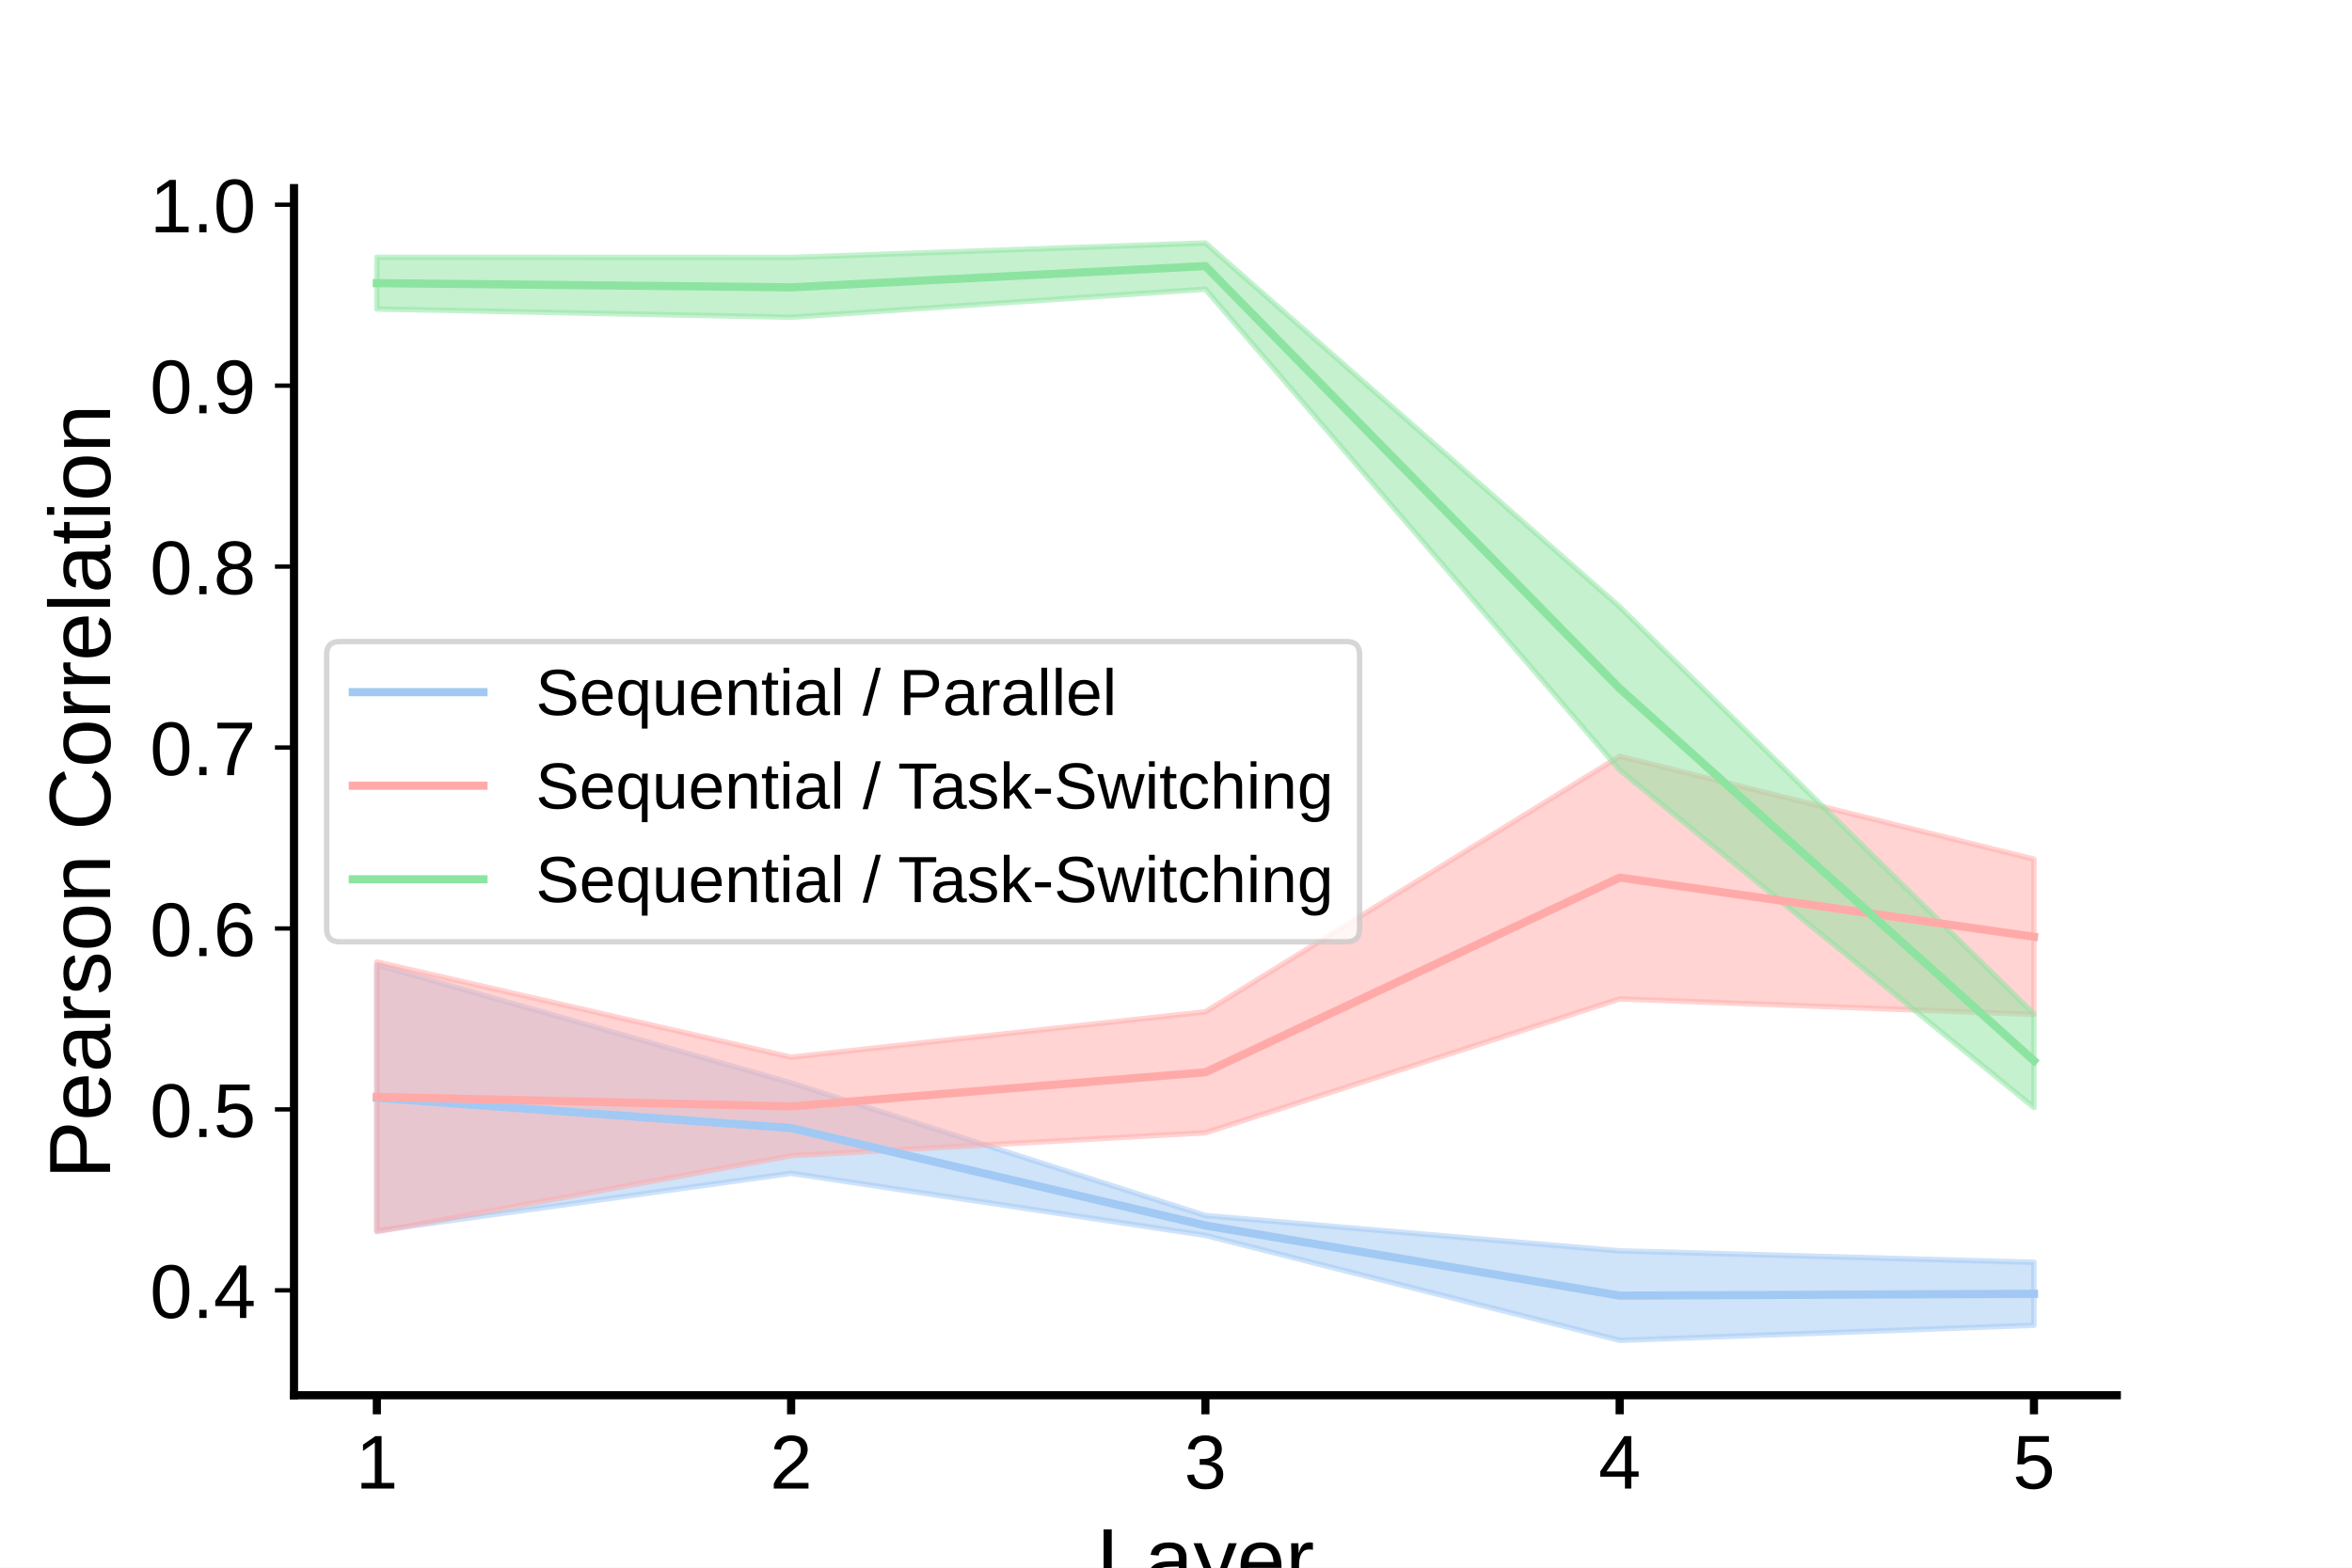
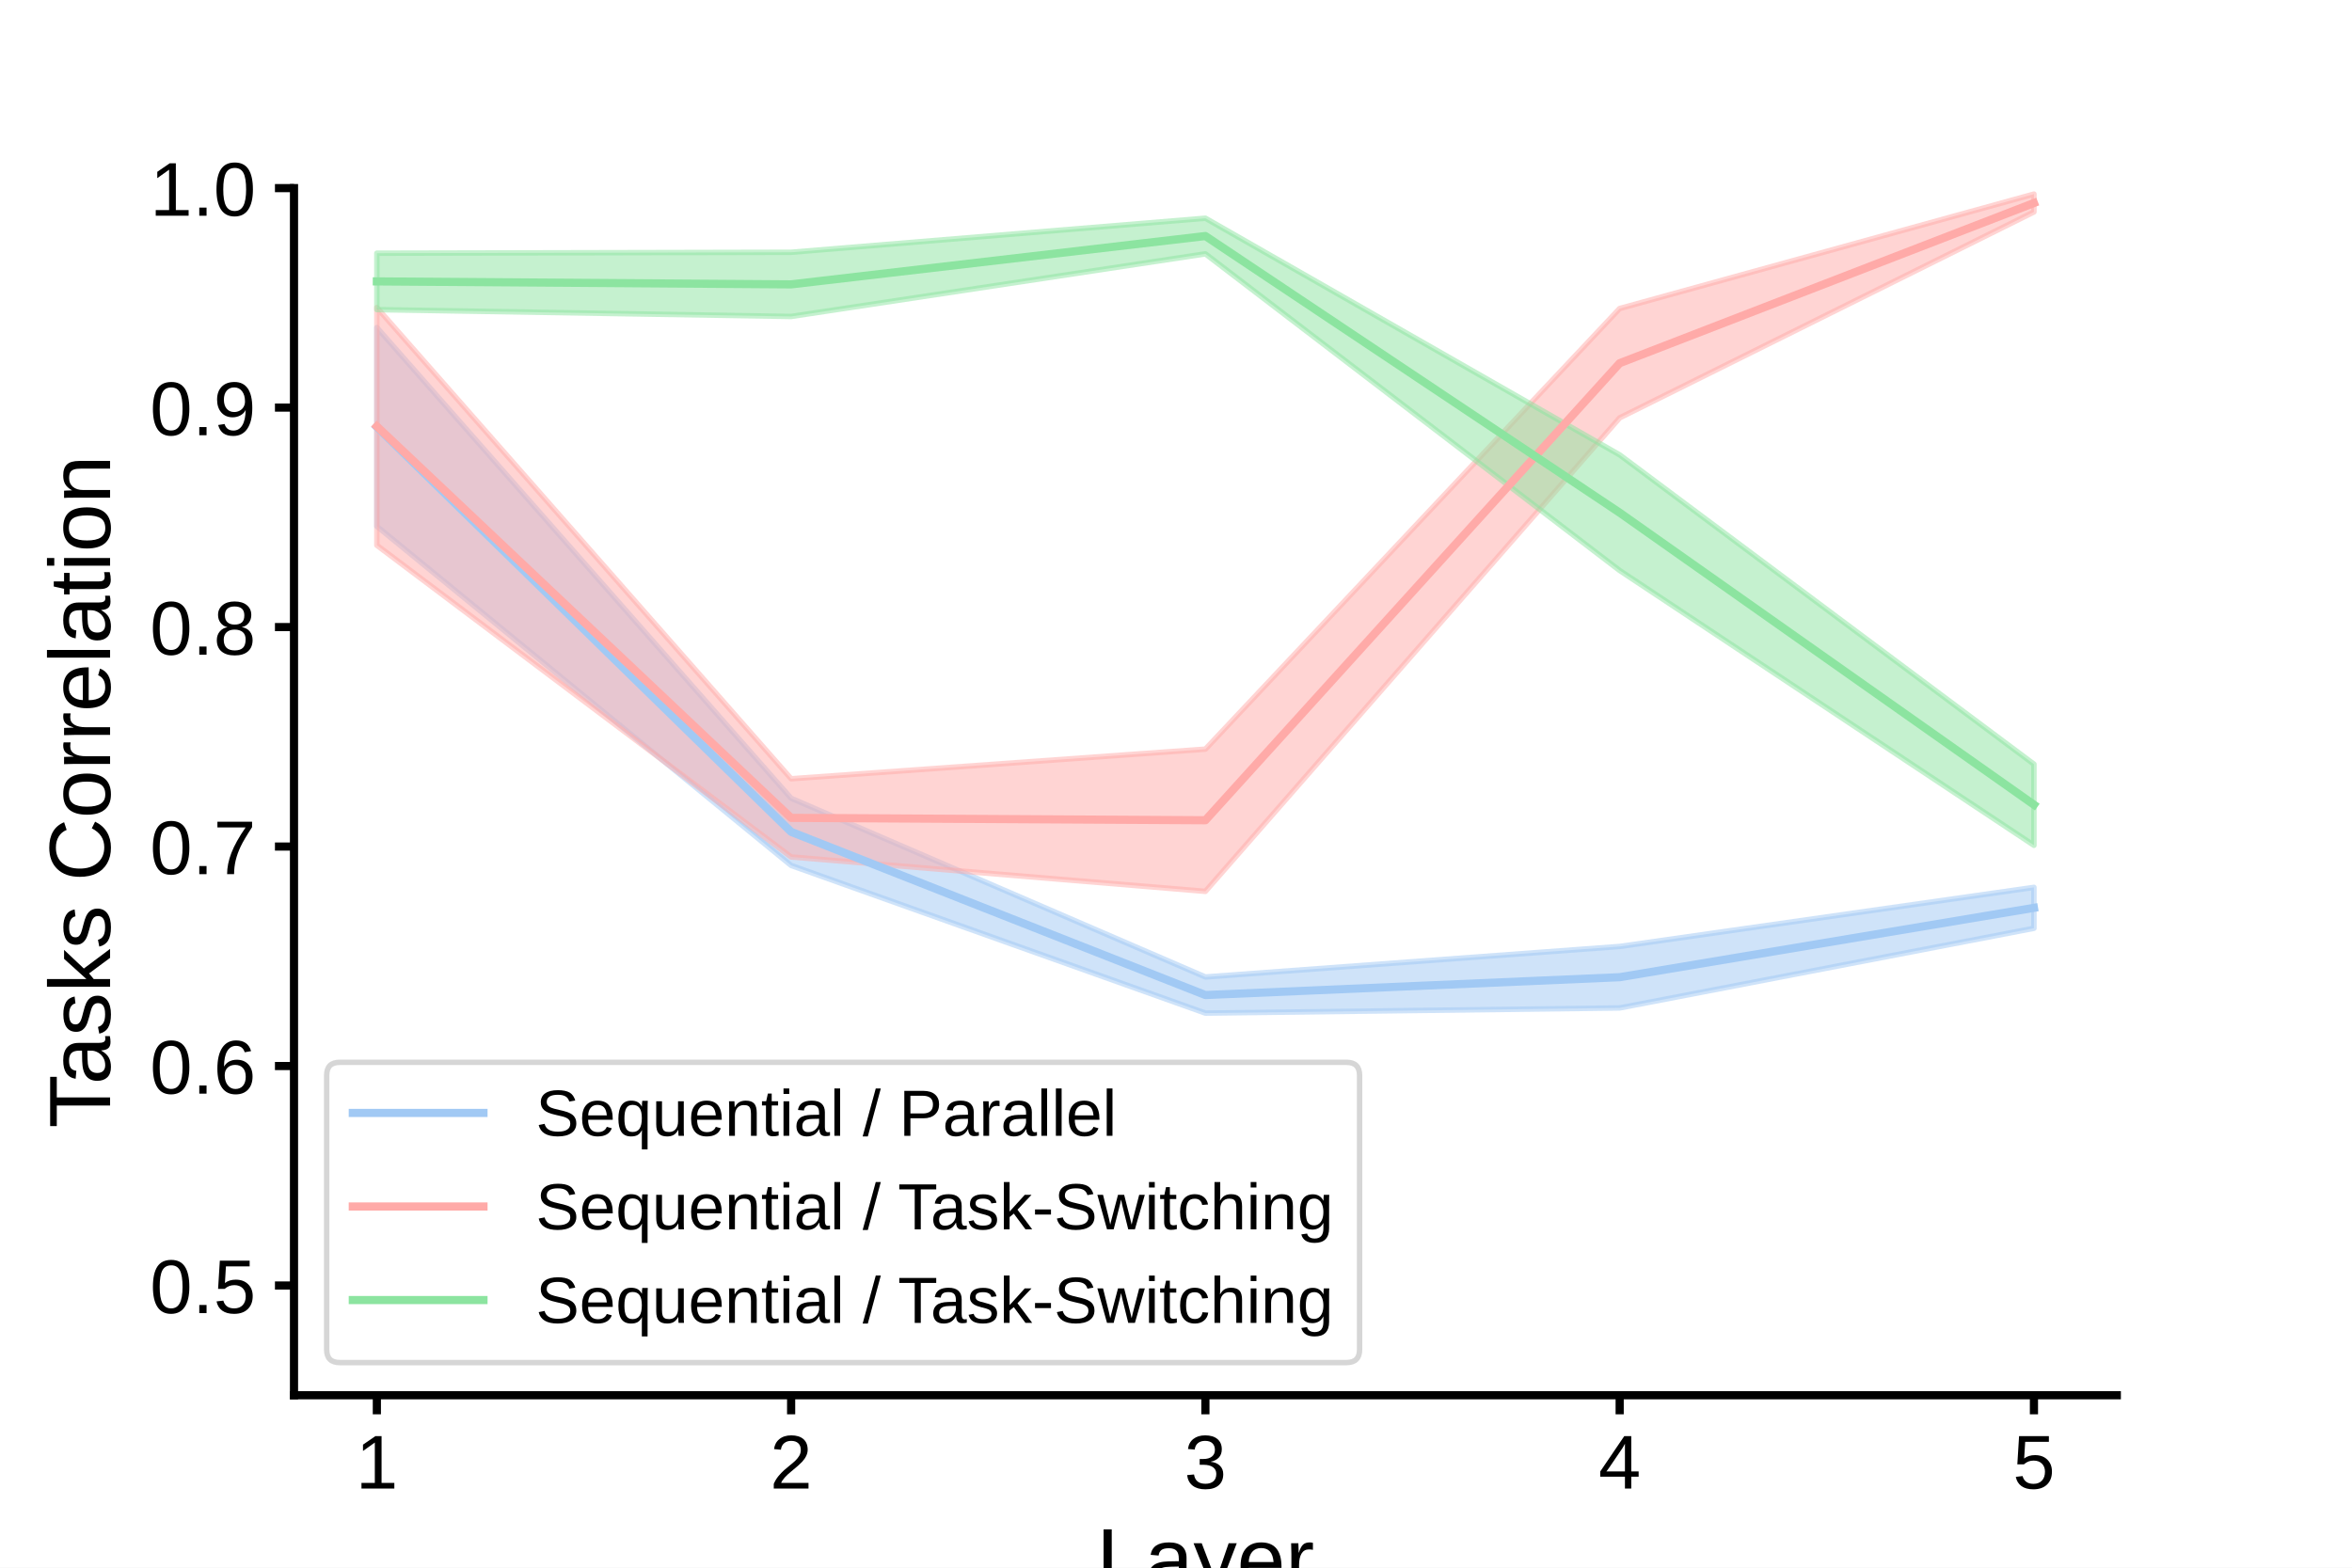
<svg xmlns="http://www.w3.org/2000/svg" xmlns:xlink="http://www.w3.org/1999/xlink" width="432pt" height="288pt" viewBox="0 0 432 288" version="1.1">
  <defs>
    <style type="text/css">*{stroke-linejoin: round; stroke-linecap: butt}</style>
  </defs>
  <g id="figure_1">
    <g id="patch_1">
      <path d="M 0 288  L 432 288  L 432 0  L 0 0  z " style="fill: #ffffff" />
    </g>
    <g id="axes_1">
      <g id="patch_2">
        <path d="M 54 256.32  L 388.8 256.32  L 388.8 34.56  L 54 34.56  z " style="fill: #ffffff" />
      </g>
      <g id="PolyCollection_1">
        <defs>
-           <path id="m36318ace31" d="M 69.218 -110.751  L 69.218 -61.895  L 145.309 -72.451  L 221.4 -61.044  L 297.491 -41.76  L 373.582 -44.533  L 373.582 -56.102  L 373.582 -56.102  L 297.491 -58.2  L 221.4 -64.691  L 145.309 -89.067  L 69.218 -110.751  z " style="stroke: #a1c9f4; stroke-opacity: 0.5" />
+           <path id="mc9429c9c65" d="M 69.218 -227.83  L 69.218 -191.315  L 145.309 -129.007  L 221.4 -101.878  L 297.491 -102.831  L 373.582 -117.464  L 373.582 -124.982  L 373.582 -124.982  L 297.491 -114.126  L 221.4 -108.521  L 145.309 -141.349  L 69.218 -227.83  z " style="stroke: #a1c9f4; stroke-opacity: 0.5" />
        </defs>
-         <g clip-path="url(#p92c587f238)">
-           <use xlink:href="#m36318ace31" x="0" y="288" style="fill: #a1c9f4; fill-opacity: 0.5; stroke: #a1c9f4; stroke-opacity: 0.5" />
+         <g clip-path="url(#pae40393e8b)">
+           <use xlink:href="#mc9429c9c65" x="0" y="288" style="fill: #a1c9f4; fill-opacity: 0.5; stroke: #a1c9f4; stroke-opacity: 0.5" />
        </g>
      </g>
      <g id="PolyCollection_2">
        <defs>
-           <path id="m6246df390c" d="M 69.218 -111.284  L 69.218 -61.722  L 145.309 -75.688  L 221.4 -79.901  L 297.491 -104.491  L 373.582 -101.64  L 373.582 -130.166  L 373.582 -130.166  L 297.491 -149.069  L 221.4 -102.123  L 145.309 -93.787  L 69.218 -111.284  z " style="stroke: #ffaaa8; stroke-opacity: 0.5" />
+           <path id="ma0b6c511a4" d="M 69.218 -231.503  L 69.218 -187.828  L 145.309 -130.567  L 221.4 -124.246  L 297.491 -211.239  L 373.582 -249.064  L 373.582 -252.345  L 373.582 -252.345  L 297.491 -231.323  L 221.4 -150.375  L 145.309 -144.935  L 69.218 -231.503  z " style="stroke: #ffaaa8; stroke-opacity: 0.5" />
        </defs>
-         <g clip-path="url(#p92c587f238)">
-           <use xlink:href="#m6246df390c" x="0" y="288" style="fill: #ffaaa8; fill-opacity: 0.5; stroke: #ffaaa8; stroke-opacity: 0.5" />
+         <g clip-path="url(#pae40393e8b)">
+           <use xlink:href="#ma0b6c511a4" x="0" y="288" style="fill: #ffaaa8; fill-opacity: 0.5; stroke: #ffaaa8; stroke-opacity: 0.5" />
        </g>
      </g>
      <g id="PolyCollection_3">
        <defs>
-           <path id="m62f768a1e4" d="M 69.218 -240.735  L 69.218 -231.234  L 145.309 -229.718  L 221.4 -234.878  L 297.491 -146.533  L 373.582 -84.542  L 373.582 -101.722  L 373.582 -101.722  L 297.491 -176.514  L 221.4 -243.36  L 145.309 -240.707  L 69.218 -240.735  z " style="stroke: #8ce4a0; stroke-opacity: 0.5" />
+           <path id="m09b7efdde9" d="M 69.218 -241.485  L 69.218 -231.119  L 145.309 -229.861  L 221.4 -241.364  L 297.491 -183.194  L 373.582 -132.706  L 373.582 -147.614  L 373.582 -147.614  L 297.491 -204.434  L 221.4 -247.912  L 145.309 -241.653  L 69.218 -241.485  z " style="stroke: #8ce4a0; stroke-opacity: 0.5" />
        </defs>
-         <g clip-path="url(#p92c587f238)">
-           <use xlink:href="#m62f768a1e4" x="0" y="288" style="fill: #8ce4a0; fill-opacity: 0.5; stroke: #8ce4a0; stroke-opacity: 0.5" />
+         <g clip-path="url(#pae40393e8b)">
+           <use xlink:href="#m09b7efdde9" x="0" y="288" style="fill: #8ce4a0; fill-opacity: 0.5; stroke: #8ce4a0; stroke-opacity: 0.5" />
        </g>
      </g>
      <g id="matplotlib.axis_1">
        <g id="xtick_1">
          <g id="line2d_1">
            <defs>
-               <path id="m1c3613c44f" d="M 0 0  L 0 3.5  " style="stroke: #000000; stroke-width: 1.5" />
-             </defs>
-             <g>
-               <use xlink:href="#m1c3613c44f" x="69.218" y="256.32" style="stroke: #000000; stroke-width: 1.5" />
+               <path id="m93d922dfd4" d="M 0 0  L 0 3.5  " style="stroke: #000000; stroke-width: 1.5" />
+             </defs>
+             <g>
+               <use xlink:href="#m93d922dfd4" x="69.218" y="256.32" style="stroke: #000000; stroke-width: 1.5" />
            </g>
          </g>
          <g id="text_1">
            <g transform="translate(65.32553 273.4656) scale(0.14 -0.14)">
              <defs>
                <path id="LiberationSans-31" d="M 488 0  L 488 478  L 1609 478  L 1609 3866  L 616 3156  L 616 3688  L 1656 4403  L 2175 4403  L 2175 478  L 3247 478  L 3247 0  L 488 0  z " transform="scale(0.015625)" />
              </defs>
              <use xlink:href="#LiberationSans-31" />
            </g>
          </g>
        </g>
        <g id="xtick_2">
          <g id="line2d_2">
            <g>
-               <use xlink:href="#m1c3613c44f" x="145.309" y="256.32" style="stroke: #000000; stroke-width: 1.5" />
+               <use xlink:href="#m93d922dfd4" x="145.309" y="256.32" style="stroke: #000000; stroke-width: 1.5" />
            </g>
          </g>
          <g id="text_2">
            <g transform="translate(141.4164 273.4656) scale(0.14 -0.14)">
              <defs>
                <path id="LiberationSans-32" d="M 322 0  L 322 397  Q 481 763 711 1042  Q 941 1322 1194 1548  Q 1447 1775 1695 1969  Q 1944 2163 2144 2356  Q 2344 2550 2467 2762  Q 2591 2975 2591 3244  Q 2591 3606 2378 3806  Q 2166 4006 1788 4006  Q 1428 4006 1195 3811  Q 963 3616 922 3263  L 347 3316  Q 409 3844 795 4156  Q 1181 4469 1788 4469  Q 2453 4469 2811 4155  Q 3169 3841 3169 3263  Q 3169 3006 3051 2753  Q 2934 2500 2703 2247  Q 2472 1994 1819 1463  Q 1459 1169 1246 933  Q 1034 697 941 478  L 3238 478  L 3238 0  L 322 0  z " transform="scale(0.015625)" />
              </defs>
              <use xlink:href="#LiberationSans-32" />
            </g>
          </g>
        </g>
        <g id="xtick_3">
          <g id="line2d_3">
            <g>
-               <use xlink:href="#m1c3613c44f" x="221.4" y="256.32" style="stroke: #000000; stroke-width: 1.5" />
+               <use xlink:href="#m93d922dfd4" x="221.4" y="256.32" style="stroke: #000000; stroke-width: 1.5" />
            </g>
          </g>
          <g id="text_3">
            <g transform="translate(217.5073 273.4656) scale(0.14 -0.14)">
              <defs>
                <path id="LiberationSans-33" d="M 3278 1216  Q 3278 606 2890 271  Q 2503 -63 1784 -63  Q 1116 -63 717 239  Q 319 541 244 1131  L 825 1184  Q 938 403 1784 403  Q 2209 403 2451 612  Q 2694 822 2694 1234  Q 2694 1594 2417 1795  Q 2141 1997 1619 1997  L 1300 1997  L 1300 2484  L 1606 2484  Q 2069 2484 2323 2686  Q 2578 2888 2578 3244  Q 2578 3597 2370 3801  Q 2163 4006 1753 4006  Q 1381 4006 1151 3815  Q 922 3625 884 3278  L 319 3322  Q 381 3863 767 4166  Q 1153 4469 1759 4469  Q 2422 4469 2789 4161  Q 3156 3853 3156 3303  Q 3156 2881 2920 2617  Q 2684 2353 2234 2259  L 2234 2247  Q 2728 2194 3003 1916  Q 3278 1638 3278 1216  z " transform="scale(0.015625)" />
              </defs>
              <use xlink:href="#LiberationSans-33" />
            </g>
          </g>
        </g>
        <g id="xtick_4">
          <g id="line2d_4">
            <g>
-               <use xlink:href="#m1c3613c44f" x="297.491" y="256.32" style="stroke: #000000; stroke-width: 1.5" />
+               <use xlink:href="#m93d922dfd4" x="297.491" y="256.32" style="stroke: #000000; stroke-width: 1.5" />
            </g>
          </g>
          <g id="text_4">
            <g transform="translate(293.5983 273.4656) scale(0.14 -0.14)">
              <defs>
                <path id="LiberationSans-34" d="M 2753 997  L 2753 0  L 2222 0  L 2222 997  L 147 997  L 147 1434  L 2163 4403  L 2753 4403  L 2753 1441  L 3372 1441  L 3372 997  L 2753 997  z M 2222 3769  Q 2216 3750 2134 3603  Q 2053 3456 2013 3397  L 884 1734  L 716 1503  L 666 1441  L 2222 1441  L 2222 3769  z " transform="scale(0.015625)" />
              </defs>
              <use xlink:href="#LiberationSans-34" />
            </g>
          </g>
        </g>
        <g id="xtick_5">
          <g id="line2d_5">
            <g>
-               <use xlink:href="#m1c3613c44f" x="373.582" y="256.32" style="stroke: #000000; stroke-width: 1.5" />
+               <use xlink:href="#m93d922dfd4" x="373.582" y="256.32" style="stroke: #000000; stroke-width: 1.5" />
            </g>
          </g>
          <g id="text_5">
            <g transform="translate(369.6892 273.4656) scale(0.14 -0.14)">
              <defs>
                <path id="LiberationSans-35" d="M 3291 1434  Q 3291 738 2877 337  Q 2463 -63 1728 -63  Q 1113 -63 734 206  Q 356 475 256 984  L 825 1050  Q 1003 397 1741 397  Q 2194 397 2450 670  Q 2706 944 2706 1422  Q 2706 1838 2448 2094  Q 2191 2350 1753 2350  Q 1525 2350 1328 2278  Q 1131 2206 934 2034  L 384 2034  L 531 4403  L 3034 4403  L 3034 3925  L 1044 3925  L 959 2528  Q 1325 2809 1869 2809  Q 2519 2809 2905 2428  Q 3291 2047 3291 1434  z " transform="scale(0.015625)" />
              </defs>
              <use xlink:href="#LiberationSans-35" />
            </g>
          </g>
        </g>
        <g id="text_6">
          <g transform="translate(201.39 291.9656) scale(0.16 -0.16)">
            <defs>
              <path id="LiberationSans-4c" d="M 525 0  L 525 4403  L 1122 4403  L 1122 488  L 3347 488  L 3347 0  L 525 0  z " transform="scale(0.015625)" />
              <path id="LiberationSans-61" d="M 1294 -63  Q 784 -63 528 206  Q 272 475 272 944  Q 272 1469 617 1750  Q 963 2031 1731 2050  L 2491 2063  L 2491 2247  Q 2491 2659 2316 2837  Q 2141 3016 1766 3016  Q 1388 3016 1216 2887  Q 1044 2759 1009 2478  L 422 2531  Q 566 3444 1778 3444  Q 2416 3444 2737 3151  Q 3059 2859 3059 2306  L 3059 850  Q 3059 600 3125 473  Q 3191 347 3375 347  Q 3456 347 3559 369  L 3559 19  Q 3347 -31 3125 -31  Q 2813 -31 2670 133  Q 2528 297 2509 647  L 2491 647  Q 2275 259 1989 98  Q 1703 -63 1294 -63  z M 1422 359  Q 1731 359 1972 500  Q 2213 641 2352 886  Q 2491 1131 2491 1391  L 2491 1669  L 1875 1656  Q 1478 1650 1273 1575  Q 1069 1500 959 1344  Q 850 1188 850 934  Q 850 659 998 509  Q 1147 359 1422 359  z " transform="scale(0.015625)" />
              <path id="LiberationSans-79" d="M 597 -1328  Q 366 -1328 209 -1294  L 209 -872  Q 328 -891 472 -891  Q 997 -891 1303 -119  L 1356 16  L 16 3381  L 616 3381  L 1328 1513  Q 1344 1469 1366 1408  Q 1388 1347 1506 1000  Q 1625 653 1634 613  L 1853 1228  L 2594 3381  L 3188 3381  L 1888 0  Q 1678 -541 1497 -805  Q 1316 -1069 1095 -1198  Q 875 -1328 597 -1328  z " transform="scale(0.015625)" />
              <path id="LiberationSans-65" d="M 863 1572  Q 863 991 1103 675  Q 1344 359 1806 359  Q 2172 359 2392 506  Q 2613 653 2691 878  L 3184 738  Q 2881 -63 1806 -63  Q 1056 -63 664 384  Q 272 831 272 1713  Q 272 2550 664 2997  Q 1056 3444 1784 3444  Q 3275 3444 3275 1647  L 3275 1572  L 863 1572  z M 2694 2003  Q 2647 2538 2422 2783  Q 2197 3028 1775 3028  Q 1366 3028 1127 2754  Q 888 2481 869 2003  L 2694 2003  z " transform="scale(0.015625)" />
              <path id="LiberationSans-72" d="M 444 0  L 444 2594  Q 444 2950 425 3381  L 956 3381  Q 981 2806 981 2691  L 994 2691  Q 1128 3125 1303 3284  Q 1478 3444 1797 3444  Q 1909 3444 2025 3413  L 2025 2897  Q 1913 2928 1725 2928  Q 1375 2928 1190 2626  Q 1006 2325 1006 1763  L 1006 0  L 444 0  z " transform="scale(0.015625)" />
            </defs>
            <use xlink:href="#LiberationSans-4c" />
            <use xlink:href="#LiberationSans-61" x="55.615" />
            <use xlink:href="#LiberationSans-79" x="111.23" />
            <use xlink:href="#LiberationSans-65" x="161.23" />
            <use xlink:href="#LiberationSans-72" x="216.846" />
          </g>
        </g>
      </g>
      <g id="matplotlib.axis_2">
        <g id="ytick_1">
          <g id="line2d_6">
            <defs>
-               <path id="m4f74d58a16" d="M 0 0  L -3.5 0  " style="stroke: #000000; stroke-width: 0.8" />
-             </defs>
-             <g>
-               <use xlink:href="#m4f74d58a16" x="54" y="237.049" style="stroke: #000000; stroke-width: 0.8" />
+               <path id="m2ae9877682" d="M 0 0  L -3.5 0  " style="stroke: #000000; stroke-width: 1.5" />
+             </defs>
+             <g>
+               <use xlink:href="#m2ae9877682" x="54" y="236.16" style="stroke: #000000; stroke-width: 1.5" />
            </g>
          </g>
          <g id="text_7">
-             <g transform="translate(27.54 242.122) scale(0.14 -0.14)">
+             <g transform="translate(27.54 241.2328) scale(0.14 -0.14)">
              <defs>
                <path id="LiberationSans-30" d="M 3309 2203  Q 3309 1100 2920 518  Q 2531 -63 1772 -63  Q 1013 -63 631 515  Q 250 1094 250 2203  Q 250 3338 620 3903  Q 991 4469 1791 4469  Q 2569 4469 2939 3897  Q 3309 3325 3309 2203  z M 2738 2203  Q 2738 3156 2517 3584  Q 2297 4013 1791 4013  Q 1272 4013 1045 3591  Q 819 3169 819 2203  Q 819 1266 1048 831  Q 1278 397 1778 397  Q 2275 397 2506 840  Q 2738 1284 2738 2203  z " transform="scale(0.015625)" />
                <path id="LiberationSans-2e" d="M 584 0  L 584 684  L 1194 684  L 1194 0  L 584 0  z " transform="scale(0.015625)" />
              </defs>
              <use xlink:href="#LiberationSans-30" />
              <use xlink:href="#LiberationSans-2e" x="55.615" />
-               <use xlink:href="#LiberationSans-34" x="83.398" />
+               <use xlink:href="#LiberationSans-35" x="83.398" />
            </g>
          </g>
        </g>
        <g id="ytick_2">
          <g id="line2d_7">
            <g>
-               <use xlink:href="#m4f74d58a16" x="54" y="203.809" style="stroke: #000000; stroke-width: 0.8" />
+               <use xlink:href="#m2ae9877682" x="54" y="195.84" style="stroke: #000000; stroke-width: 1.5" />
            </g>
          </g>
          <g id="text_8">
-             <g transform="translate(27.54 208.8818) scale(0.14 -0.14)">
+             <g transform="translate(27.54 200.9128) scale(0.14 -0.14)">
+               <defs>
+                 <path id="LiberationSans-36" d="M 3278 1441  Q 3278 744 2900 340  Q 2522 -63 1856 -63  Q 1113 -63 719 490  Q 325 1044 325 2100  Q 325 3244 734 3856  Q 1144 4469 1900 4469  Q 2897 4469 3156 3572  L 2619 3475  Q 2453 4013 1894 4013  Q 1413 4013 1148 3564  Q 884 3116 884 2266  Q 1038 2550 1316 2698  Q 1594 2847 1953 2847  Q 2563 2847 2920 2465  Q 3278 2084 3278 1441  z M 2706 1416  Q 2706 1894 2472 2153  Q 2238 2413 1819 2413  Q 1425 2413 1183 2183  Q 941 1953 941 1550  Q 941 1041 1192 716  Q 1444 391 1838 391  Q 2244 391 2475 664  Q 2706 938 2706 1416  z " transform="scale(0.015625)" />
+               </defs>
              <use xlink:href="#LiberationSans-30" />
              <use xlink:href="#LiberationSans-2e" x="55.615" />
-               <use xlink:href="#LiberationSans-35" x="83.398" />
+               <use xlink:href="#LiberationSans-36" x="83.398" />
            </g>
          </g>
        </g>
        <g id="ytick_3">
          <g id="line2d_8">
            <g>
-               <use xlink:href="#m4f74d58a16" x="54" y="170.569" style="stroke: #000000; stroke-width: 0.8" />
+               <use xlink:href="#m2ae9877682" x="54" y="155.52" style="stroke: #000000; stroke-width: 1.5" />
            </g>
          </g>
          <g id="text_9">
-             <g transform="translate(27.54 175.6416) scale(0.14 -0.14)">
-               <defs>
-                 <path id="LiberationSans-36" d="M 3278 1441  Q 3278 744 2900 340  Q 2522 -63 1856 -63  Q 1113 -63 719 490  Q 325 1044 325 2100  Q 325 3244 734 3856  Q 1144 4469 1900 4469  Q 2897 4469 3156 3572  L 2619 3475  Q 2453 4013 1894 4013  Q 1413 4013 1148 3564  Q 884 3116 884 2266  Q 1038 2550 1316 2698  Q 1594 2847 1953 2847  Q 2563 2847 2920 2465  Q 3278 2084 3278 1441  z M 2706 1416  Q 2706 1894 2472 2153  Q 2238 2413 1819 2413  Q 1425 2413 1183 2183  Q 941 1953 941 1550  Q 941 1041 1192 716  Q 1444 391 1838 391  Q 2244 391 2475 664  Q 2706 938 2706 1416  z " transform="scale(0.015625)" />
+             <g transform="translate(27.54 160.5928) scale(0.14 -0.14)">
+               <defs>
+                 <path id="LiberationSans-37" d="M 3238 3947  Q 2563 2916 2284 2331  Q 2006 1747 1867 1178  Q 1728 609 1728 0  L 1141 0  Q 1141 844 1498 1776  Q 1856 2709 2694 3925  L 328 3925  L 328 4403  L 3238 4403  L 3238 3947  z " transform="scale(0.015625)" />
              </defs>
              <use xlink:href="#LiberationSans-30" />
              <use xlink:href="#LiberationSans-2e" x="55.615" />
-               <use xlink:href="#LiberationSans-36" x="83.398" />
+               <use xlink:href="#LiberationSans-37" x="83.398" />
            </g>
          </g>
        </g>
        <g id="ytick_4">
          <g id="line2d_9">
            <g>
-               <use xlink:href="#m4f74d58a16" x="54" y="137.329" style="stroke: #000000; stroke-width: 0.8" />
+               <use xlink:href="#m2ae9877682" x="54" y="115.2" style="stroke: #000000; stroke-width: 1.5" />
            </g>
          </g>
          <g id="text_10">
-             <g transform="translate(27.54 142.4014) scale(0.14 -0.14)">
-               <defs>
-                 <path id="LiberationSans-37" d="M 3238 3947  Q 2563 2916 2284 2331  Q 2006 1747 1867 1178  Q 1728 609 1728 0  L 1141 0  Q 1141 844 1498 1776  Q 1856 2709 2694 3925  L 328 3925  L 328 4403  L 3238 4403  L 3238 3947  z " transform="scale(0.015625)" />
+             <g transform="translate(27.54 120.2728) scale(0.14 -0.14)">
+               <defs>
+                 <path id="LiberationSans-38" d="M 3281 1228  Q 3281 619 2893 278  Q 2506 -63 1781 -63  Q 1075 -63 676 271  Q 278 606 278 1222  Q 278 1653 525 1947  Q 772 2241 1156 2303  L 1156 2316  Q 797 2400 589 2681  Q 381 2963 381 3341  Q 381 3844 757 4156  Q 1134 4469 1769 4469  Q 2419 4469 2795 4162  Q 3172 3856 3172 3334  Q 3172 2956 2962 2675  Q 2753 2394 2391 2322  L 2391 2309  Q 2813 2241 3047 1952  Q 3281 1663 3281 1228  z M 2588 3303  Q 2588 4050 1769 4050  Q 1372 4050 1164 3862  Q 956 3675 956 3303  Q 956 2925 1170 2726  Q 1384 2528 1775 2528  Q 2172 2528 2380 2711  Q 2588 2894 2588 3303  z M 2697 1281  Q 2697 1691 2453 1898  Q 2209 2106 1769 2106  Q 1341 2106 1100 1882  Q 859 1659 859 1269  Q 859 359 1788 359  Q 2247 359 2472 579  Q 2697 800 2697 1281  z " transform="scale(0.015625)" />
              </defs>
              <use xlink:href="#LiberationSans-30" />
              <use xlink:href="#LiberationSans-2e" x="55.615" />
-               <use xlink:href="#LiberationSans-37" x="83.398" />
+               <use xlink:href="#LiberationSans-38" x="83.398" />
            </g>
          </g>
        </g>
        <g id="ytick_5">
          <g id="line2d_10">
            <g>
-               <use xlink:href="#m4f74d58a16" x="54" y="104.088" style="stroke: #000000; stroke-width: 0.8" />
+               <use xlink:href="#m2ae9877682" x="54" y="74.88" style="stroke: #000000; stroke-width: 1.5" />
            </g>
          </g>
          <g id="text_11">
-             <g transform="translate(27.54 109.1612) scale(0.14 -0.14)">
-               <defs>
-                 <path id="LiberationSans-38" d="M 3281 1228  Q 3281 619 2893 278  Q 2506 -63 1781 -63  Q 1075 -63 676 271  Q 278 606 278 1222  Q 278 1653 525 1947  Q 772 2241 1156 2303  L 1156 2316  Q 797 2400 589 2681  Q 381 2963 381 3341  Q 381 3844 757 4156  Q 1134 4469 1769 4469  Q 2419 4469 2795 4162  Q 3172 3856 3172 3334  Q 3172 2956 2962 2675  Q 2753 2394 2391 2322  L 2391 2309  Q 2813 2241 3047 1952  Q 3281 1663 3281 1228  z M 2588 3303  Q 2588 4050 1769 4050  Q 1372 4050 1164 3862  Q 956 3675 956 3303  Q 956 2925 1170 2726  Q 1384 2528 1775 2528  Q 2172 2528 2380 2711  Q 2588 2894 2588 3303  z M 2697 1281  Q 2697 1691 2453 1898  Q 2209 2106 1769 2106  Q 1341 2106 1100 1882  Q 859 1659 859 1269  Q 859 359 1788 359  Q 2247 359 2472 579  Q 2697 800 2697 1281  z " transform="scale(0.015625)" />
+             <g transform="translate(27.54 79.95281) scale(0.14 -0.14)">
+               <defs>
+                 <path id="LiberationSans-39" d="M 3256 2291  Q 3256 1156 2842 546  Q 2428 -63 1663 -63  Q 1147 -63 836 154  Q 525 372 391 856  L 928 941  Q 1097 391 1672 391  Q 2156 391 2422 841  Q 2688 1291 2700 2125  Q 2575 1844 2272 1673  Q 1969 1503 1606 1503  Q 1013 1503 656 1909  Q 300 2316 300 2988  Q 300 3678 687 4073  Q 1075 4469 1766 4469  Q 2500 4469 2878 3925  Q 3256 3381 3256 2291  z M 2644 2834  Q 2644 3366 2400 3689  Q 2156 4013 1747 4013  Q 1341 4013 1106 3736  Q 872 3459 872 2988  Q 872 2506 1106 2226  Q 1341 1947 1741 1947  Q 1984 1947 2193 2058  Q 2403 2169 2523 2372  Q 2644 2575 2644 2834  z " transform="scale(0.015625)" />
              </defs>
              <use xlink:href="#LiberationSans-30" />
              <use xlink:href="#LiberationSans-2e" x="55.615" />
-               <use xlink:href="#LiberationSans-38" x="83.398" />
+               <use xlink:href="#LiberationSans-39" x="83.398" />
            </g>
          </g>
        </g>
        <g id="ytick_6">
          <g id="line2d_11">
            <g>
-               <use xlink:href="#m4f74d58a16" x="54" y="70.848" style="stroke: #000000; stroke-width: 0.8" />
+               <use xlink:href="#m2ae9877682" x="54" y="34.56" style="stroke: #000000; stroke-width: 1.5" />
            </g>
          </g>
          <g id="text_12">
-             <g transform="translate(27.54 75.92102) scale(0.14 -0.14)">
-               <defs>
-                 <path id="LiberationSans-39" d="M 3256 2291  Q 3256 1156 2842 546  Q 2428 -63 1663 -63  Q 1147 -63 836 154  Q 525 372 391 856  L 928 941  Q 1097 391 1672 391  Q 2156 391 2422 841  Q 2688 1291 2700 2125  Q 2575 1844 2272 1673  Q 1969 1503 1606 1503  Q 1013 1503 656 1909  Q 300 2316 300 2988  Q 300 3678 687 4073  Q 1075 4469 1766 4469  Q 2500 4469 2878 3925  Q 3256 3381 3256 2291  z M 2644 2834  Q 2644 3366 2400 3689  Q 2156 4013 1747 4013  Q 1341 4013 1106 3736  Q 872 3459 872 2988  Q 872 2506 1106 2226  Q 1341 1947 1741 1947  Q 1984 1947 2193 2058  Q 2403 2169 2523 2372  Q 2644 2575 2644 2834  z " transform="scale(0.015625)" />
-               </defs>
-               <use xlink:href="#LiberationSans-30" />
-               <use xlink:href="#LiberationSans-2e" x="55.615" />
-               <use xlink:href="#LiberationSans-39" x="83.398" />
-             </g>
-           </g>
-         </g>
-         <g id="ytick_7">
-           <g id="line2d_12">
-             <g>
-               <use xlink:href="#m4f74d58a16" x="54" y="37.608" style="stroke: #000000; stroke-width: 0.8" />
-             </g>
-           </g>
-           <g id="text_13">
-             <g transform="translate(27.54 42.68082) scale(0.14 -0.14)">
+             <g transform="translate(27.54 39.63281) scale(0.14 -0.14)">
              <use xlink:href="#LiberationSans-31" />
              <use xlink:href="#LiberationSans-2e" x="55.615" />
              <use xlink:href="#LiberationSans-30" x="83.398" />
            </g>
          </g>
        </g>
-         <g id="text_14">
-           <g transform="translate(20.22 216.5838) rotate(-90) scale(0.16 -0.16)">
-             <defs>
-               <path id="LiberationSans-50" d="M 3931 3078  Q 3931 2453 3523 2084  Q 3116 1716 2416 1716  L 1122 1716  L 1122 0  L 525 0  L 525 4403  L 2378 4403  Q 3119 4403 3525 4056  Q 3931 3709 3931 3078  z M 3331 3072  Q 3331 3925 2306 3925  L 1122 3925  L 1122 2188  L 2331 2188  Q 3331 2188 3331 3072  z " transform="scale(0.015625)" />
+         <g id="text_13">
+           <g transform="translate(20.22 207.2337) rotate(-90) scale(0.16 -0.16)">
+             <defs>
+               <path id="LiberationSans-54" d="M 2250 3916  L 2250 0  L 1656 0  L 1656 3916  L 144 3916  L 144 4403  L 3763 4403  L 3763 3916  L 2250 3916  z " transform="scale(0.015625)" />
              <path id="LiberationSans-73" d="M 2969 934  Q 2969 456 2608 196  Q 2247 -63 1597 -63  Q 966 -63 623 145  Q 281 353 178 794  L 675 891  Q 747 619 972 492  Q 1197 366 1597 366  Q 2025 366 2223 497  Q 2422 628 2422 891  Q 2422 1091 2284 1216  Q 2147 1341 1841 1422  L 1438 1528  Q 953 1653 748 1773  Q 544 1894 428 2066  Q 313 2238 313 2488  Q 313 2950 642 3192  Q 972 3434 1603 3434  Q 2163 3434 2492 3237  Q 2822 3041 2909 2606  L 2403 2544  Q 2356 2769 2151 2889  Q 1947 3009 1603 3009  Q 1222 3009 1040 2893  Q 859 2778 859 2544  Q 859 2400 934 2306  Q 1009 2213 1156 2147  Q 1303 2081 1775 1966  Q 2222 1853 2419 1758  Q 2616 1663 2730 1547  Q 2844 1431 2906 1279  Q 2969 1128 2969 934  z " transform="scale(0.015625)" />
-               <path id="LiberationSans-6f" d="M 3291 1694  Q 3291 806 2900 371  Q 2509 -63 1766 -63  Q 1025 -63 647 389  Q 269 841 269 1694  Q 269 3444 1784 3444  Q 2559 3444 2925 3017  Q 3291 2591 3291 1694  z M 2700 1694  Q 2700 2394 2492 2711  Q 2284 3028 1794 3028  Q 1300 3028 1079 2704  Q 859 2381 859 1694  Q 859 1025 1076 689  Q 1294 353 1759 353  Q 2266 353 2483 678  Q 2700 1003 2700 1694  z " transform="scale(0.015625)" />
-               <path id="LiberationSans-6e" d="M 2578 0  L 2578 2144  Q 2578 2478 2512 2662  Q 2447 2847 2303 2928  Q 2159 3009 1881 3009  Q 1475 3009 1240 2731  Q 1006 2453 1006 1959  L 1006 0  L 444 0  L 444 2659  Q 444 3250 425 3381  L 956 3381  Q 959 3366 962 3297  Q 966 3228 970 3139  Q 975 3050 981 2803  L 991 2803  Q 1184 3153 1439 3298  Q 1694 3444 2072 3444  Q 2628 3444 2886 3167  Q 3144 2891 3144 2253  L 3144 0  L 2578 0  z " transform="scale(0.015625)" />
+               <path id="LiberationSans-6b" d="M 2550 0  L 1406 1544  L 994 1203  L 994 0  L 431 0  L 431 4638  L 994 4638  L 994 1741  L 2478 3381  L 3138 3381  L 1766 1928  L 3209 0  L 2550 0  z " transform="scale(0.015625)" />
              <path id="LiberationSans-20" transform="scale(0.015625)" />
              <path id="LiberationSans-43" d="M 2475 3981  Q 1744 3981 1337 3511  Q 931 3041 931 2222  Q 931 1413 1354 920  Q 1778 428 2500 428  Q 3425 428 3891 1344  L 4378 1100  Q 4106 531 3614 234  Q 3122 -63 2472 -63  Q 1806 -63 1320 214  Q 834 491 579 1005  Q 325 1519 325 2222  Q 325 3275 894 3872  Q 1463 4469 2469 4469  Q 3172 4469 3644 4194  Q 4116 3919 4338 3378  L 3772 3191  Q 3619 3575 3280 3778  Q 2941 3981 2475 3981  z " transform="scale(0.015625)" />
+               <path id="LiberationSans-6f" d="M 3291 1694  Q 3291 806 2900 371  Q 2509 -63 1766 -63  Q 1025 -63 647 389  Q 269 841 269 1694  Q 269 3444 1784 3444  Q 2559 3444 2925 3017  Q 3291 2591 3291 1694  z M 2700 1694  Q 2700 2394 2492 2711  Q 2284 3028 1794 3028  Q 1300 3028 1079 2704  Q 859 2381 859 1694  Q 859 1025 1076 689  Q 1294 353 1759 353  Q 2266 353 2483 678  Q 2700 1003 2700 1694  z " transform="scale(0.015625)" />
              <path id="LiberationSans-6c" d="M 431 0  L 431 4638  L 994 4638  L 994 0  L 431 0  z " transform="scale(0.015625)" />
              <path id="LiberationSans-74" d="M 1731 25  Q 1453 -50 1163 -50  Q 488 -50 488 716  L 488 2972  L 97 2972  L 97 3381  L 509 3381  L 675 4138  L 1050 4138  L 1050 3381  L 1675 3381  L 1675 2972  L 1050 2972  L 1050 838  Q 1050 594 1129 495  Q 1209 397 1406 397  Q 1519 397 1731 441  L 1731 25  z " transform="scale(0.015625)" />
              <path id="LiberationSans-69" d="M 428 4100  L 428 4638  L 991 4638  L 991 4100  L 428 4100  z M 428 0  L 428 3381  L 991 3381  L 991 0  L 428 0  z " transform="scale(0.015625)" />
-             </defs>
-             <use xlink:href="#LiberationSans-50" />
-             <use xlink:href="#LiberationSans-65" x="66.699" />
-             <use xlink:href="#LiberationSans-61" x="122.314" />
-             <use xlink:href="#LiberationSans-72" x="177.93" />
-             <use xlink:href="#LiberationSans-73" x="211.23" />
-             <use xlink:href="#LiberationSans-6f" x="261.23" />
-             <use xlink:href="#LiberationSans-6e" x="316.846" />
-             <use xlink:href="#LiberationSans-20" x="372.461" />
-             <use xlink:href="#LiberationSans-43" x="400.244" />
-             <use xlink:href="#LiberationSans-6f" x="472.461" />
-             <use xlink:href="#LiberationSans-72" x="528.076" />
-             <use xlink:href="#LiberationSans-72" x="561.377" />
-             <use xlink:href="#LiberationSans-65" x="594.678" />
-             <use xlink:href="#LiberationSans-6c" x="650.293" />
-             <use xlink:href="#LiberationSans-61" x="672.51" />
-             <use xlink:href="#LiberationSans-74" x="728.125" />
-             <use xlink:href="#LiberationSans-69" x="755.908" />
-             <use xlink:href="#LiberationSans-6f" x="778.125" />
-             <use xlink:href="#LiberationSans-6e" x="833.74" />
-           </g>
-         </g>
+               <path id="LiberationSans-6e" d="M 2578 0  L 2578 2144  Q 2578 2478 2512 2662  Q 2447 2847 2303 2928  Q 2159 3009 1881 3009  Q 1475 3009 1240 2731  Q 1006 2453 1006 1959  L 1006 0  L 444 0  L 444 2659  Q 444 3250 425 3381  L 956 3381  Q 959 3366 962 3297  Q 966 3228 970 3139  Q 975 3050 981 2803  L 991 2803  Q 1184 3153 1439 3298  Q 1694 3444 2072 3444  Q 2628 3444 2886 3167  Q 3144 2891 3144 2253  L 3144 0  L 2578 0  z " transform="scale(0.015625)" />
+             </defs>
+             <use xlink:href="#LiberationSans-54" />
+             <use xlink:href="#LiberationSans-61" x="49.959" />
+             <use xlink:href="#LiberationSans-73" x="105.574" />
+             <use xlink:href="#LiberationSans-6b" x="155.574" />
+             <use xlink:href="#LiberationSans-73" x="205.574" />
+             <use xlink:href="#LiberationSans-20" x="255.574" />
+             <use xlink:href="#LiberationSans-43" x="283.357" />
+             <use xlink:href="#LiberationSans-6f" x="355.574" />
+             <use xlink:href="#LiberationSans-72" x="411.189" />
+             <use xlink:href="#LiberationSans-72" x="444.49" />
+             <use xlink:href="#LiberationSans-65" x="477.791" />
+             <use xlink:href="#LiberationSans-6c" x="533.406" />
+             <use xlink:href="#LiberationSans-61" x="555.623" />
+             <use xlink:href="#LiberationSans-74" x="611.238" />
+             <use xlink:href="#LiberationSans-69" x="639.021" />
+             <use xlink:href="#LiberationSans-6f" x="661.238" />
+             <use xlink:href="#LiberationSans-6e" x="716.854" />
+           </g>
+         </g>
+       </g>
+       <g id="line2d_12">
+         <path d="M 69.218 78.427  L 145.309 152.822  L 221.4 182.8  L 297.491 179.522  L 373.582 166.777  " clip-path="url(#pae40393e8b)" style="fill: none; stroke: #a1c9f4; stroke-width: 1.5; stroke-linecap: square" />
      </g>
      <g id="line2d_13">
-         <path d="M 69.218 201.677  L 145.309 207.241  L 221.4 225.133  L 297.491 238.02  L 373.582 237.683  " clip-path="url(#p92c587f238)" style="fill: none; stroke: #a1c9f4; stroke-width: 1.5; stroke-linecap: square" />
+         <path d="M 69.218 78.335  L 145.309 150.249  L 221.4 150.69  L 297.491 66.719  L 373.582 37.296  " clip-path="url(#pae40393e8b)" style="fill: none; stroke: #ffaaa8; stroke-width: 1.5; stroke-linecap: square" />
      </g>
      <g id="line2d_14">
-         <path d="M 69.218 201.497  L 145.309 203.263  L 221.4 196.988  L 297.491 161.22  L 373.582 172.097  " clip-path="url(#p92c587f238)" style="fill: none; stroke: #ffaaa8; stroke-width: 1.5; stroke-linecap: square" />
-       </g>
-       <g id="line2d_15">
-         <path d="M 69.218 52.015  L 145.309 52.788  L 221.4 48.881  L 297.491 126.477  L 373.582 194.868  " clip-path="url(#p92c587f238)" style="fill: none; stroke: #8ce4a0; stroke-width: 1.5; stroke-linecap: square" />
+         <path d="M 69.218 51.698  L 145.309 52.243  L 221.4 43.362  L 297.491 94.186  L 373.582 147.84  " clip-path="url(#pae40393e8b)" style="fill: none; stroke: #8ce4a0; stroke-width: 1.5; stroke-linecap: square" />
      </g>
      <g id="patch_3">
        <path d="M 54 256.32  L 54 34.56  " style="fill: none; stroke: #000000; stroke-width: 1.5; stroke-linejoin: miter; stroke-linecap: square" />
      </g>
      <g id="patch_4">
        <path d="M 54 256.32  L 388.8 256.32  " style="fill: none; stroke: #000000; stroke-width: 1.5; stroke-linejoin: miter; stroke-linecap: square" />
      </g>
      <g id="legend_1">
        <g id="patch_5">
-           <path d="M 62.4 173.019  L 247.32 173.019  Q 249.72 173.019 249.72 170.619  L 249.72 120.261  Q 249.72 117.861 247.32 117.861  L 62.4 117.861  Q 60 117.861 60 120.261  L 60 170.619  Q 60 173.019 62.4 173.019  z " style="fill: #ffffff; opacity: 0.8; stroke: #cccccc; stroke-linejoin: miter" />
-         </g>
-         <g id="line2d_16">
-           <path d="M 64.8 127.157  L 76.8 127.157  L 88.8 127.157  " style="fill: none; stroke: #a1c9f4; stroke-width: 1.5; stroke-linecap: square" />
-         </g>
-         <g id="text_15">
-           <g transform="translate(98.4 131.3569) scale(0.12 -0.12)">
+           <path d="M 62.4 250.32  L 247.32 250.32  Q 249.72 250.32 249.72 247.92  L 249.72 197.561  Q 249.72 195.161 247.32 195.161  L 62.4 195.161  Q 60 195.161 60 197.561  L 60 247.92  Q 60 250.32 62.4 250.32  z " style="fill: #ffffff; opacity: 0.8; stroke: #cccccc; stroke-linejoin: miter" />
+         </g>
+         <g id="line2d_15">
+           <path d="M 64.8 204.458  L 76.8 204.458  L 88.8 204.458  " style="fill: none; stroke: #a1c9f4; stroke-width: 1.5; stroke-linecap: square" />
+         </g>
+         <g id="text_14">
+           <g transform="translate(98.4 208.6575) scale(0.12 -0.12)">
            <defs>
              <path id="LiberationSans-53" d="M 3975 1216  Q 3975 606 3498 271  Q 3022 -63 2156 -63  Q 547 -63 291 1056  L 869 1172  Q 969 775 1294 589  Q 1619 403 2178 403  Q 2756 403 3070 601  Q 3384 800 3384 1184  Q 3384 1400 3286 1534  Q 3188 1669 3009 1756  Q 2831 1844 2584 1903  Q 2338 1963 2038 2031  Q 1516 2147 1245 2262  Q 975 2378 819 2520  Q 663 2663 580 2853  Q 497 3044 497 3291  Q 497 3856 930 4162  Q 1363 4469 2169 4469  Q 2919 4469 3316 4239  Q 3713 4009 3872 3456  L 3284 3353  Q 3188 3703 2916 3861  Q 2644 4019 2163 4019  Q 1634 4019 1356 3844  Q 1078 3669 1078 3322  Q 1078 3119 1186 2986  Q 1294 2853 1497 2761  Q 1700 2669 2306 2534  Q 2509 2488 2711 2439  Q 2913 2391 3097 2323  Q 3281 2256 3442 2165  Q 3603 2075 3722 1944  Q 3841 1813 3908 1634  Q 3975 1456 3975 1216  z " transform="scale(0.015625)" />
              <path id="LiberationSans-71" d="M 1513 -63  Q 869 -63 569 371  Q 269 806 269 1675  Q 269 3444 1513 3444  Q 1897 3444 2147 3308  Q 2397 3172 2566 2856  L 2572 2856  Q 2572 2950 2584 3179  Q 2597 3409 2609 3425  L 3150 3425  Q 3128 3241 3128 2503  L 3128 -1328  L 2566 -1328  L 2566 44  L 2578 556  L 2572 556  Q 2403 222 2156 79  Q 1909 -63 1513 -63  z M 2566 1731  Q 2566 2391 2350 2709  Q 2134 3028 1663 3028  Q 1234 3028 1046 2709  Q 859 2391 859 1694  Q 859 984 1048 678  Q 1238 372 1656 372  Q 2134 372 2350 712  Q 2566 1053 2566 1731  z " transform="scale(0.015625)" />
              <path id="LiberationSans-75" d="M 981 3381  L 981 1238  Q 981 903 1047 718  Q 1113 534 1256 453  Q 1400 372 1678 372  Q 2084 372 2318 650  Q 2553 928 2553 1422  L 2553 3381  L 3116 3381  L 3116 722  Q 3116 131 3134 0  L 2603 0  Q 2600 16 2597 84  Q 2594 153 2589 242  Q 2584 331 2578 578  L 2569 578  Q 2375 228 2120 82  Q 1866 -63 1488 -63  Q 931 -63 673 214  Q 416 491 416 1128  L 416 3381  L 981 3381  z " transform="scale(0.015625)" />
              <path id="LiberationSans-2f" d="M 0 -63  L 1284 4638  L 1778 4638  L 506 -63  L 0 -63  z " transform="scale(0.015625)" />
+               <path id="LiberationSans-50" d="M 3931 3078  Q 3931 2453 3523 2084  Q 3116 1716 2416 1716  L 1122 1716  L 1122 0  L 525 0  L 525 4403  L 2378 4403  Q 3119 4403 3525 4056  Q 3931 3709 3931 3078  z M 3331 3072  Q 3331 3925 2306 3925  L 1122 3925  L 1122 2188  L 2331 2188  Q 3331 2188 3331 3072  z " transform="scale(0.015625)" />
            </defs>
            <use xlink:href="#LiberationSans-53" />
            <use xlink:href="#LiberationSans-65" x="66.699" />
            <use xlink:href="#LiberationSans-71" x="122.314" />
            <use xlink:href="#LiberationSans-75" x="177.93" />
            <use xlink:href="#LiberationSans-65" x="233.545" />
            <use xlink:href="#LiberationSans-6e" x="289.16" />
            <use xlink:href="#LiberationSans-74" x="344.775" />
            <use xlink:href="#LiberationSans-69" x="372.559" />
            <use xlink:href="#LiberationSans-61" x="394.775" />
            <use xlink:href="#LiberationSans-6c" x="450.391" />
            <use xlink:href="#LiberationSans-20" x="472.607" />
            <use xlink:href="#LiberationSans-2f" x="500.391" />
            <use xlink:href="#LiberationSans-20" x="528.174" />
            <use xlink:href="#LiberationSans-50" x="555.957" />
            <use xlink:href="#LiberationSans-61" x="622.656" />
            <use xlink:href="#LiberationSans-72" x="678.271" />
            <use xlink:href="#LiberationSans-61" x="711.572" />
            <use xlink:href="#LiberationSans-6c" x="767.188" />
            <use xlink:href="#LiberationSans-6c" x="789.404" />
            <use xlink:href="#LiberationSans-65" x="811.621" />
            <use xlink:href="#LiberationSans-6c" x="867.236" />
          </g>
        </g>
-         <g id="line2d_17">
-           <path d="M 64.8 144.343  L 76.8 144.343  L 88.8 144.343  " style="fill: none; stroke: #ffaaa8; stroke-width: 1.5; stroke-linecap: square" />
-         </g>
-         <g id="text_16">
-           <g transform="translate(98.4 148.5431) scale(0.12 -0.12)">
-             <defs>
-               <path id="LiberationSans-54" d="M 2250 3916  L 2250 0  L 1656 0  L 1656 3916  L 144 3916  L 144 4403  L 3763 4403  L 3763 3916  L 2250 3916  z " transform="scale(0.015625)" />
-               <path id="LiberationSans-6b" d="M 2550 0  L 1406 1544  L 994 1203  L 994 0  L 431 0  L 431 4638  L 994 4638  L 994 1741  L 2478 3381  L 3138 3381  L 1766 1928  L 3209 0  L 2550 0  z " transform="scale(0.015625)" />
+         <g id="line2d_16">
+           <path d="M 64.8 221.644  L 76.8 221.644  L 88.8 221.644  " style="fill: none; stroke: #ffaaa8; stroke-width: 1.5; stroke-linecap: square" />
+         </g>
+         <g id="text_15">
+           <g transform="translate(98.4 225.8438) scale(0.12 -0.12)">
+             <defs>
              <path id="LiberationSans-2d" d="M 284 1450  L 284 1950  L 1847 1950  L 1847 1450  L 284 1450  z " transform="scale(0.015625)" />
              <path id="LiberationSans-77" d="M 3669 0  L 3016 0  L 2425 2391  L 2313 2919  Q 2284 2778 2225 2514  Q 2166 2250 1588 0  L 938 0  L -9 3381  L 547 3381  L 1119 1084  Q 1141 1009 1253 466  L 1306 697  L 2013 3381  L 2616 3381  L 3206 1059  L 3350 466  L 3447 900  L 4088 3381  L 4638 3381  L 3669 0  z " transform="scale(0.015625)" />
              <path id="LiberationSans-63" d="M 859 1706  Q 859 1031 1071 706  Q 1284 381 1713 381  Q 2013 381 2214 543  Q 2416 706 2463 1044  L 3031 1006  Q 2966 519 2616 228  Q 2266 -63 1728 -63  Q 1019 -63 645 385  Q 272 834 272 1694  Q 272 2547 647 2995  Q 1022 3444 1722 3444  Q 2241 3444 2583 3175  Q 2925 2906 3013 2434  L 2434 2391  Q 2391 2672 2212 2837  Q 2034 3003 1706 3003  Q 1259 3003 1059 2706  Q 859 2409 859 1706  z " transform="scale(0.015625)" />
              <path id="LiberationSans-68" d="M 991 2803  Q 1172 3134 1426 3289  Q 1681 3444 2072 3444  Q 2622 3444 2883 3170  Q 3144 2897 3144 2253  L 3144 0  L 2578 0  L 2578 2144  Q 2578 2500 2512 2673  Q 2447 2847 2297 2928  Q 2147 3009 1881 3009  Q 1484 3009 1245 2734  Q 1006 2459 1006 1994  L 1006 0  L 444 0  L 444 4638  L 1006 4638  L 1006 3431  Q 1006 3241 995 3037  Q 984 2834 981 2803  L 991 2803  z " transform="scale(0.015625)" />
              <path id="LiberationSans-67" d="M 1713 -1328  Q 1159 -1328 831 -1111  Q 503 -894 409 -494  L 975 -413  Q 1031 -647 1223 -773  Q 1416 -900 1728 -900  Q 2569 -900 2569 84  L 2569 628  L 2563 628  Q 2403 303 2125 139  Q 1847 -25 1475 -25  Q 853 -25 561 387  Q 269 800 269 1684  Q 269 2581 583 3007  Q 897 3434 1538 3434  Q 1897 3434 2161 3270  Q 2425 3106 2569 2803  L 2575 2803  Q 2575 2897 2587 3128  Q 2600 3359 2613 3381  L 3147 3381  Q 3128 3213 3128 2681  L 3128 97  Q 3128 -1328 1713 -1328  z M 2569 1691  Q 2569 2103 2456 2401  Q 2344 2700 2139 2858  Q 1934 3016 1675 3016  Q 1244 3016 1047 2703  Q 850 2391 850 1691  Q 850 997 1034 694  Q 1219 391 1666 391  Q 1931 391 2137 547  Q 2344 703 2456 995  Q 2569 1288 2569 1691  z " transform="scale(0.015625)" />
            </defs>
            <use xlink:href="#LiberationSans-53" />
            <use xlink:href="#LiberationSans-65" x="66.699" />
            <use xlink:href="#LiberationSans-71" x="122.314" />
            <use xlink:href="#LiberationSans-75" x="177.93" />
            <use xlink:href="#LiberationSans-65" x="233.545" />
            <use xlink:href="#LiberationSans-6e" x="289.16" />
            <use xlink:href="#LiberationSans-74" x="344.775" />
            <use xlink:href="#LiberationSans-69" x="372.559" />
            <use xlink:href="#LiberationSans-61" x="394.775" />
            <use xlink:href="#LiberationSans-6c" x="450.391" />
            <use xlink:href="#LiberationSans-20" x="472.607" />
            <use xlink:href="#LiberationSans-2f" x="500.391" />
            <use xlink:href="#LiberationSans-20" x="528.174" />
            <use xlink:href="#LiberationSans-54" x="554.207" />
            <use xlink:href="#LiberationSans-61" x="604.166" />
            <use xlink:href="#LiberationSans-73" x="659.781" />
            <use xlink:href="#LiberationSans-6b" x="709.781" />
            <use xlink:href="#LiberationSans-2d" x="759.781" />
            <use xlink:href="#LiberationSans-53" x="793.082" />
            <use xlink:href="#LiberationSans-77" x="859.781" />
            <use xlink:href="#LiberationSans-69" x="931.998" />
            <use xlink:href="#LiberationSans-74" x="954.215" />
            <use xlink:href="#LiberationSans-63" x="981.998" />
            <use xlink:href="#LiberationSans-68" x="1031.998" />
            <use xlink:href="#LiberationSans-69" x="1087.613" />
            <use xlink:href="#LiberationSans-6e" x="1109.83" />
            <use xlink:href="#LiberationSans-67" x="1165.445" />
          </g>
        </g>
-         <g id="line2d_18">
-           <path d="M 64.8 161.529  L 76.8 161.529  L 88.8 161.529  " style="fill: none; stroke: #8ce4a0; stroke-width: 1.5; stroke-linecap: square" />
-         </g>
-         <g id="text_17">
-           <g transform="translate(98.4 165.7294) scale(0.12 -0.12)">
+         <g id="line2d_17">
+           <path d="M 64.8 238.83  L 76.8 238.83  L 88.8 238.83  " style="fill: none; stroke: #8ce4a0; stroke-width: 1.5; stroke-linecap: square" />
+         </g>
+         <g id="text_16">
+           <g transform="translate(98.4 243.03) scale(0.12 -0.12)">
            <use xlink:href="#LiberationSans-53" />
            <use xlink:href="#LiberationSans-65" x="66.699" />
            <use xlink:href="#LiberationSans-71" x="122.314" />
            <use xlink:href="#LiberationSans-75" x="177.93" />
            <use xlink:href="#LiberationSans-65" x="233.545" />
            <use xlink:href="#LiberationSans-6e" x="289.16" />
            <use xlink:href="#LiberationSans-74" x="344.775" />
            <use xlink:href="#LiberationSans-69" x="372.559" />
            <use xlink:href="#LiberationSans-61" x="394.775" />
            <use xlink:href="#LiberationSans-6c" x="450.391" />
            <use xlink:href="#LiberationSans-20" x="472.607" />
            <use xlink:href="#LiberationSans-2f" x="500.391" />
            <use xlink:href="#LiberationSans-20" x="528.174" />
            <use xlink:href="#LiberationSans-54" x="554.207" />
            <use xlink:href="#LiberationSans-61" x="604.166" />
            <use xlink:href="#LiberationSans-73" x="659.781" />
            <use xlink:href="#LiberationSans-6b" x="709.781" />
            <use xlink:href="#LiberationSans-2d" x="759.781" />
            <use xlink:href="#LiberationSans-53" x="793.082" />
            <use xlink:href="#LiberationSans-77" x="859.781" />
            <use xlink:href="#LiberationSans-69" x="931.998" />
            <use xlink:href="#LiberationSans-74" x="954.215" />
            <use xlink:href="#LiberationSans-63" x="981.998" />
            <use xlink:href="#LiberationSans-68" x="1031.998" />
            <use xlink:href="#LiberationSans-69" x="1087.613" />
            <use xlink:href="#LiberationSans-6e" x="1109.83" />
            <use xlink:href="#LiberationSans-67" x="1165.445" />
          </g>
        </g>
      </g>
    </g>
  </g>
  <defs>
-     <clipPath id="p92c587f238">
+     <clipPath id="pae40393e8b">
      <rect x="54" y="34.56" width="334.8" height="221.76" />
    </clipPath>
  </defs>
</svg>
